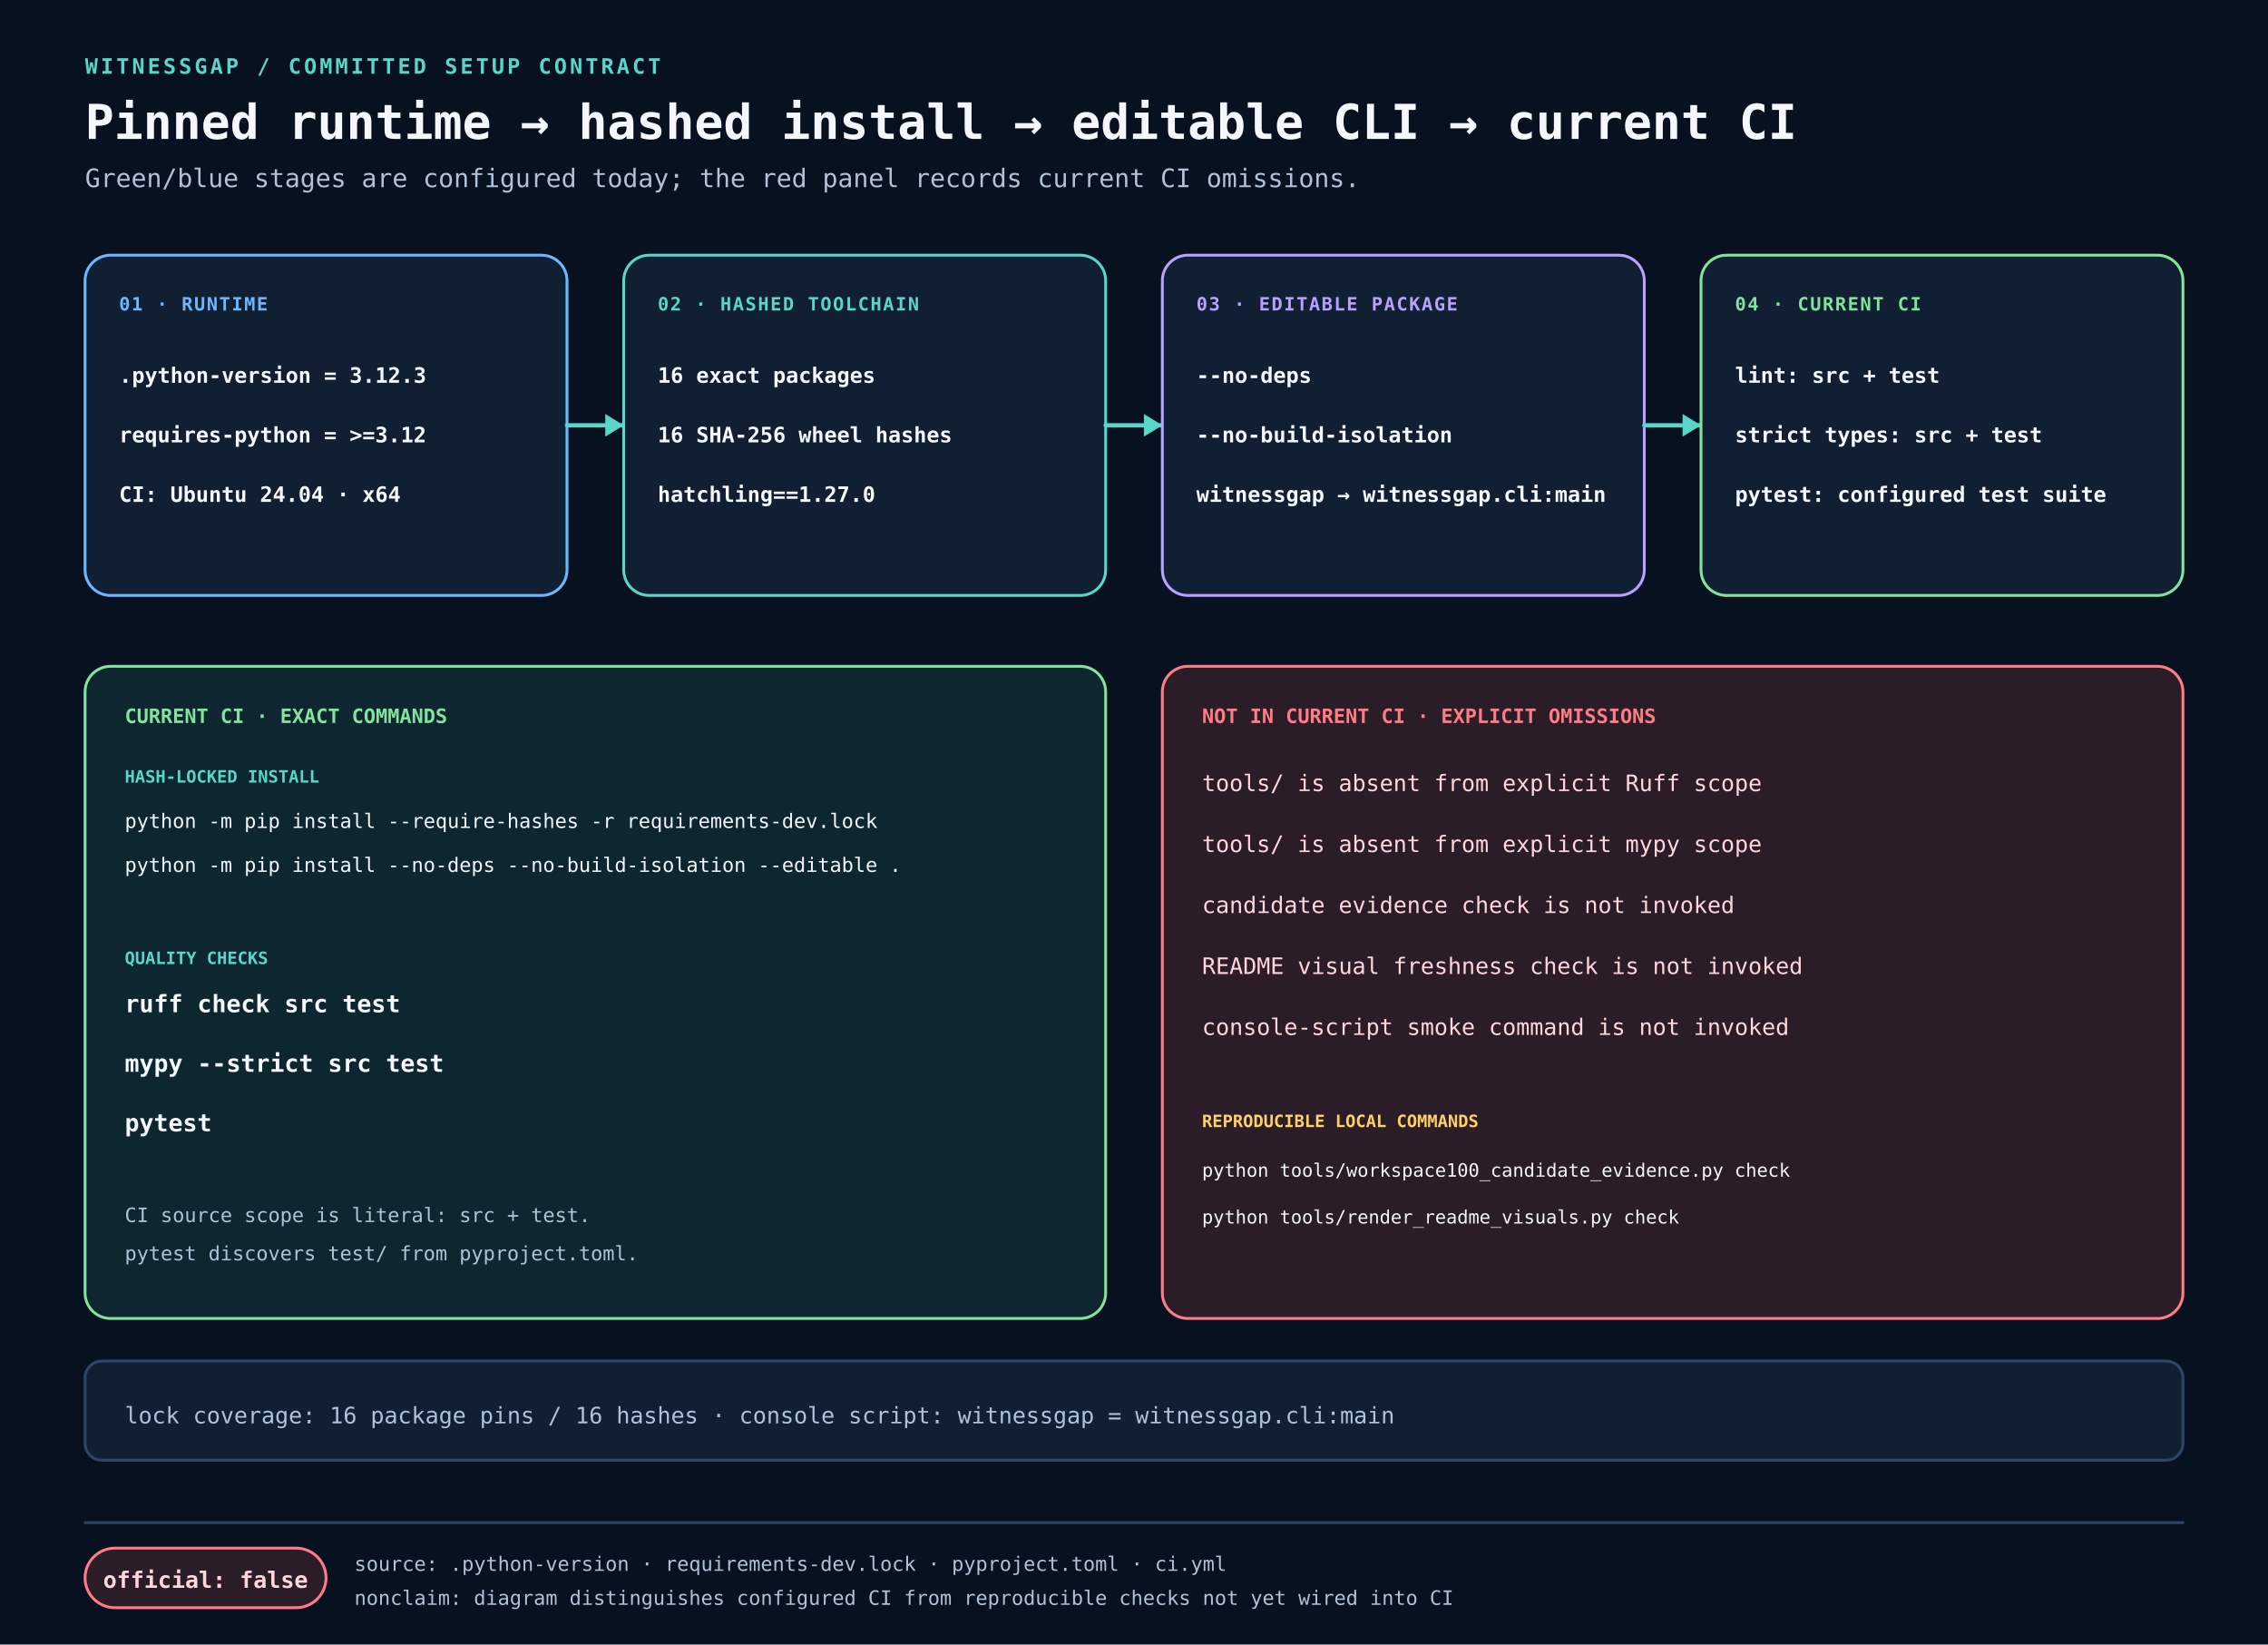
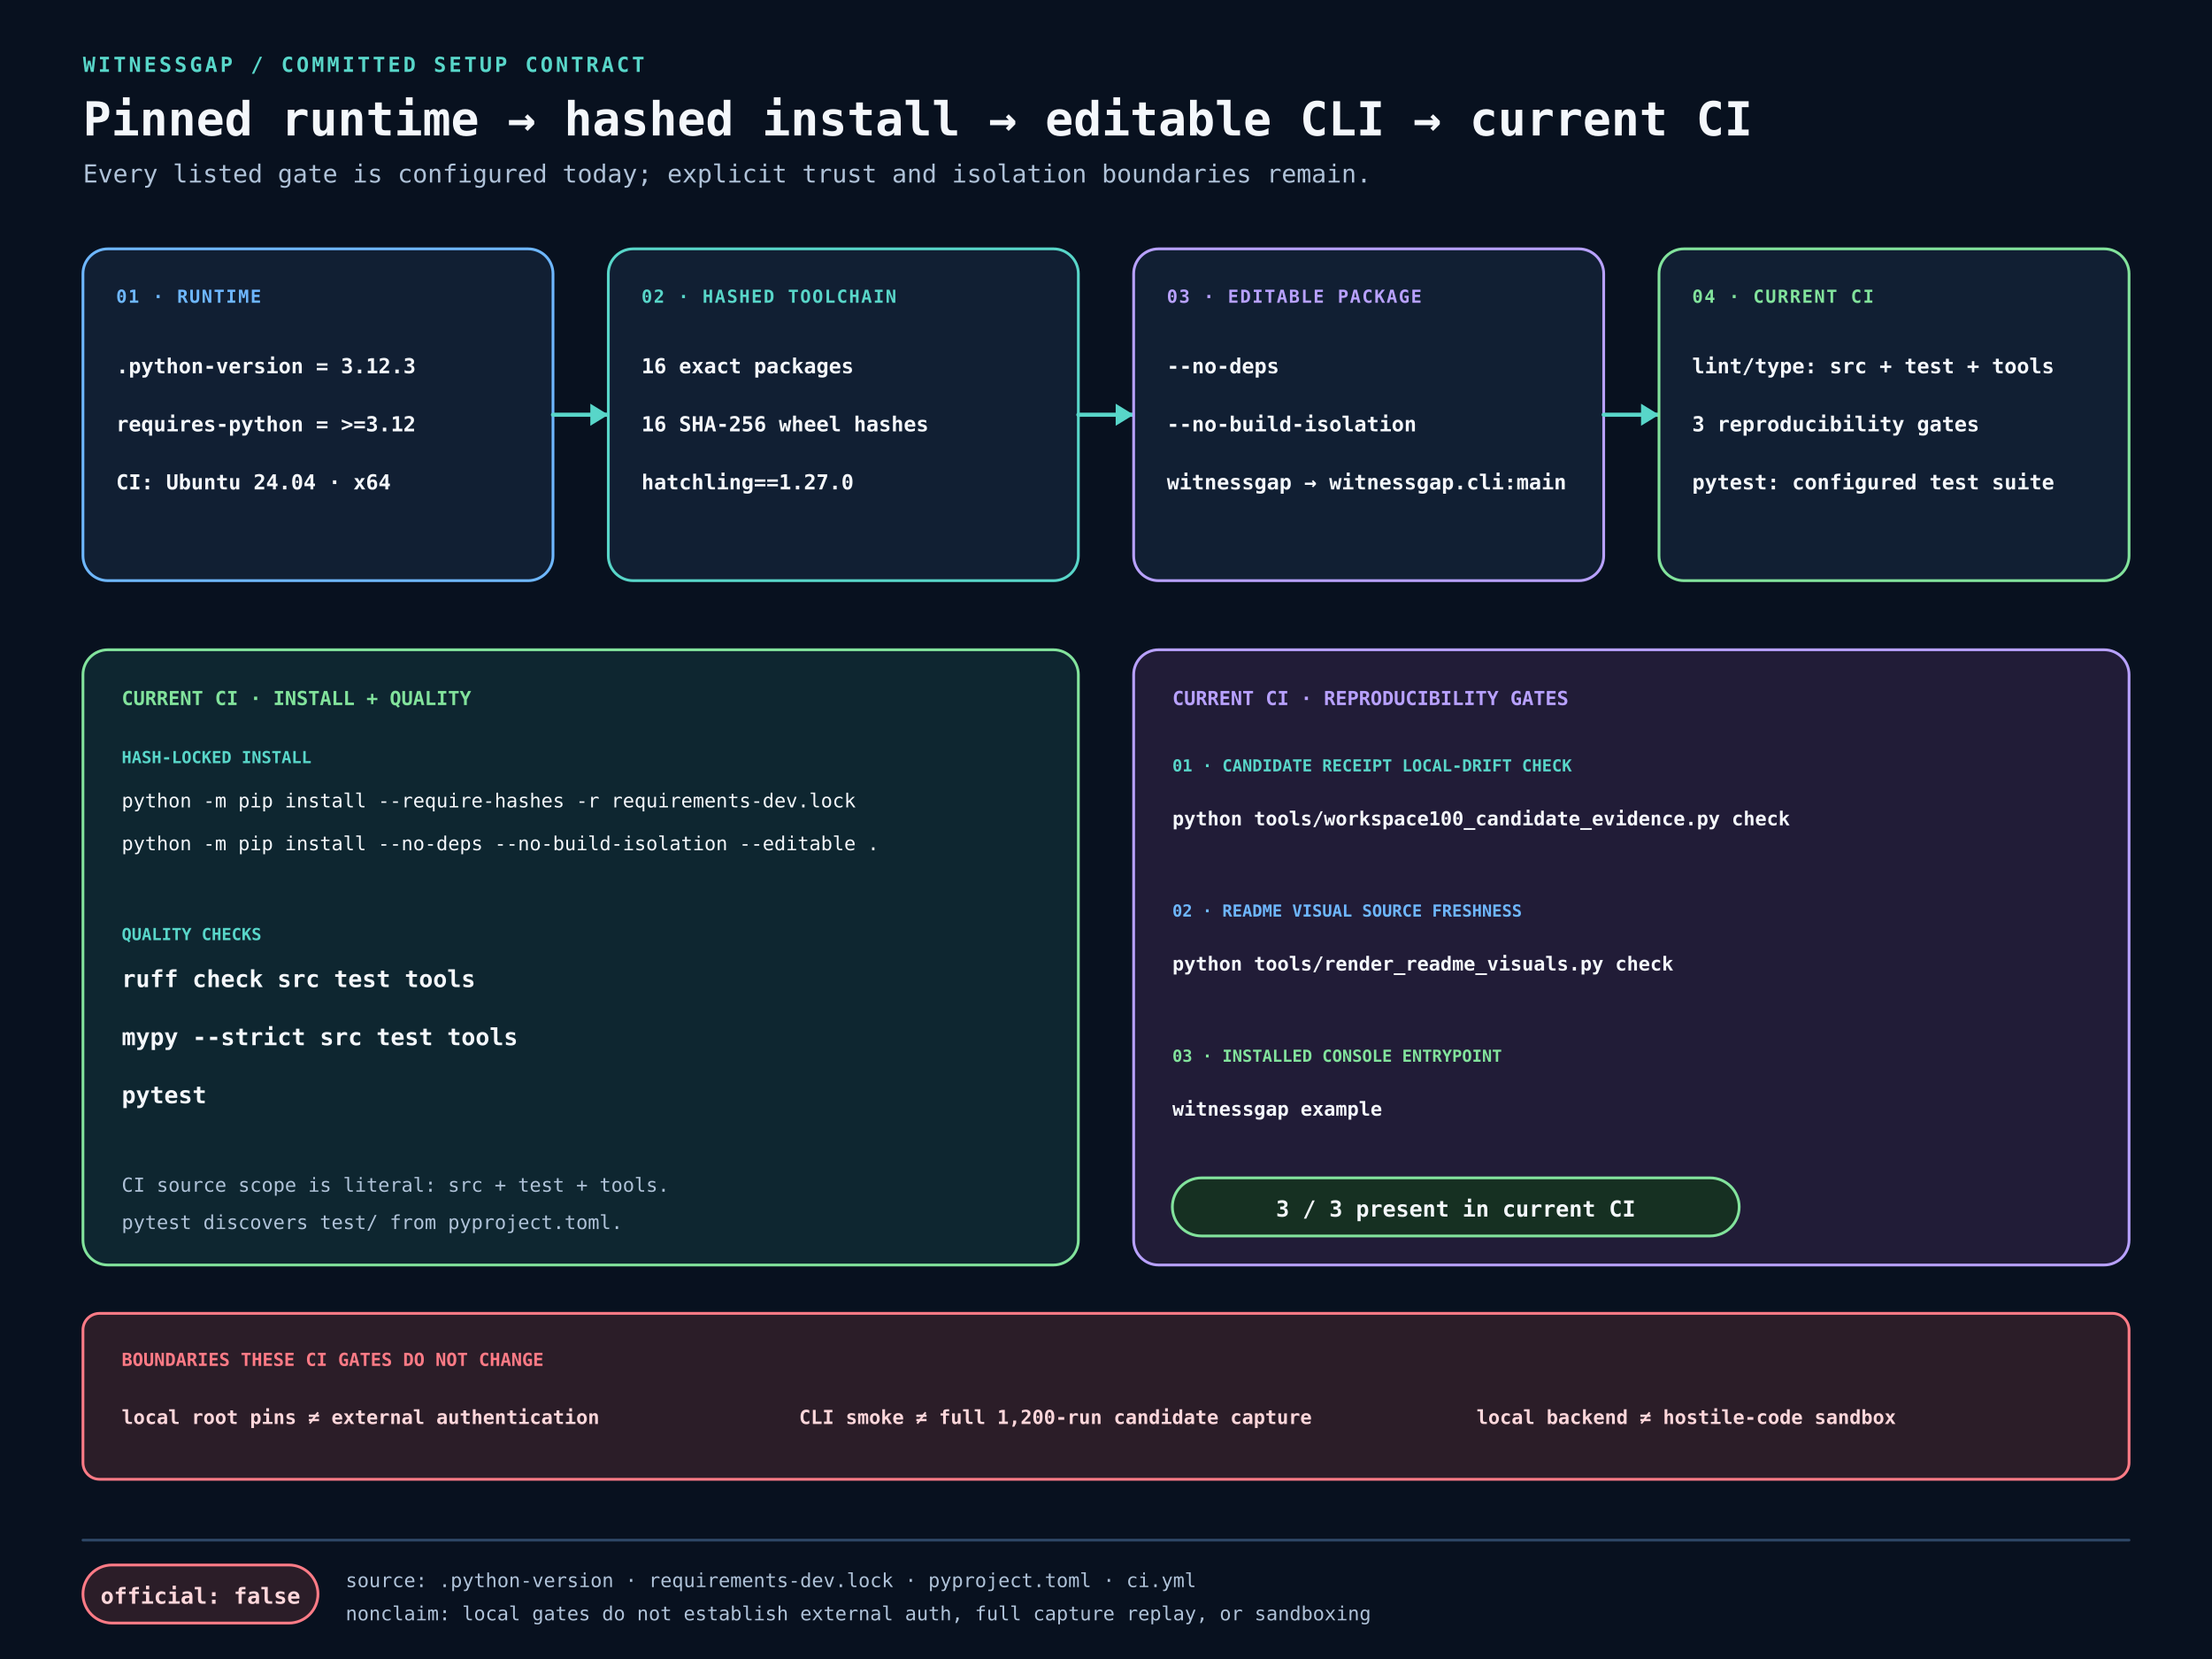
- <svg xmlns="http://www.w3.org/2000/svg" width="1600" height="1160" viewBox="0 0 1600 1160" role="img" aria-labelledby="visual-title visual-description">
-   <rect x="0" y="0" width="1600" height="1160" fill="#08111f" />
+ <svg xmlns="http://www.w3.org/2000/svg" width="1600" height="1200" viewBox="0 0 1600 1200" role="img" aria-labelledby="visual-title visual-description">
+   <rect x="0" y="0" width="1600" height="1200" fill="#08111f" />
  <text x="60" y="52" fill="#58d6c9" font-family="monospace" font-size="15" font-weight="700" text-anchor="start" letter-spacing="2">WITNESSGAP / COMMITTED SETUP CONTRACT</text>
  <text x="60" y="98" fill="#f4f7fb" font-family="monospace" font-size="34" font-weight="700" text-anchor="start" letter-spacing="0">Pinned runtime → hashed install → editable CLI → current CI</text>
-   <text x="60" y="132" fill="#afc2d8" font-family="monospace" font-size="18" font-weight="400" text-anchor="start" letter-spacing="0">Green/blue stages are configured today; the red panel records current CI omissions.</text>
+   <text x="60" y="132" fill="#afc2d8" font-family="monospace" font-size="18" font-weight="400" text-anchor="start" letter-spacing="0">Every listed gate is configured today; explicit trust and isolation boundaries remain.</text>
  <rect x="60" y="180" width="340" height="240" rx="18" fill="#111f33" stroke="#6eb7ff" stroke-width="2" />
  <text x="84" y="219" fill="#6eb7ff" font-family="monospace" font-size="13" font-weight="700" text-anchor="start" letter-spacing="1">01 · RUNTIME</text>
  <text x="84" y="270" fill="#f4f7fb" font-family="monospace" font-size="15" font-weight="700" text-anchor="start" letter-spacing="0">.python-version = 3.12.3</text>
  <text x="84" y="312" fill="#f4f7fb" font-family="monospace" font-size="15" font-weight="700" text-anchor="start" letter-spacing="0">requires-python = &gt;=3.12</text>
  <text x="84" y="354" fill="#f4f7fb" font-family="monospace" font-size="15" font-weight="700" text-anchor="start" letter-spacing="0">CI: Ubuntu 24.04 · x64</text>
  <line x1="400" y1="300" x2="440" y2="300" stroke="#58d6c9" stroke-width="3" stroke-linecap="round" />
  <polygon points="440,300 427,292 427,308" fill="#58d6c9" />
  <rect x="440" y="180" width="340" height="240" rx="18" fill="#111f33" stroke="#58d6c9" stroke-width="2" />
  <text x="464" y="219" fill="#58d6c9" font-family="monospace" font-size="13" font-weight="700" text-anchor="start" letter-spacing="1">02 · HASHED TOOLCHAIN</text>
  <text x="464" y="270" fill="#f4f7fb" font-family="monospace" font-size="15" font-weight="700" text-anchor="start" letter-spacing="0">16 exact packages</text>
  <text x="464" y="312" fill="#f4f7fb" font-family="monospace" font-size="15" font-weight="700" text-anchor="start" letter-spacing="0">16 SHA-256 wheel hashes</text>
  <text x="464" y="354" fill="#f4f7fb" font-family="monospace" font-size="15" font-weight="700" text-anchor="start" letter-spacing="0">hatchling==1.27.0</text>
  <line x1="780" y1="300" x2="820" y2="300" stroke="#58d6c9" stroke-width="3" stroke-linecap="round" />
  <polygon points="820,300 807,292 807,308" fill="#58d6c9" />
  <rect x="820" y="180" width="340" height="240" rx="18" fill="#111f33" stroke="#b8a1ff" stroke-width="2" />
  <text x="844" y="219" fill="#b8a1ff" font-family="monospace" font-size="13" font-weight="700" text-anchor="start" letter-spacing="1">03 · EDITABLE PACKAGE</text>
  <text x="844" y="270" fill="#f4f7fb" font-family="monospace" font-size="15" font-weight="700" text-anchor="start" letter-spacing="0">--no-deps</text>
  <text x="844" y="312" fill="#f4f7fb" font-family="monospace" font-size="15" font-weight="700" text-anchor="start" letter-spacing="0">--no-build-isolation</text>
  <text x="844" y="354" fill="#f4f7fb" font-family="monospace" font-size="15" font-weight="700" text-anchor="start" letter-spacing="0">witnessgap → witnessgap.cli:main</text>
  <line x1="1160" y1="300" x2="1200" y2="300" stroke="#58d6c9" stroke-width="3" stroke-linecap="round" />
  <polygon points="1200,300 1187,292 1187,308" fill="#58d6c9" />
  <rect x="1200" y="180" width="340" height="240" rx="18" fill="#111f33" stroke="#82e39c" stroke-width="2" />
  <text x="1224" y="219" fill="#82e39c" font-family="monospace" font-size="13" font-weight="700" text-anchor="start" letter-spacing="1">04 · CURRENT CI</text>
-   <text x="1224" y="270" fill="#f4f7fb" font-family="monospace" font-size="15" font-weight="700" text-anchor="start" letter-spacing="0">lint: src + test</text>
-   <text x="1224" y="312" fill="#f4f7fb" font-family="monospace" font-size="15" font-weight="700" text-anchor="start" letter-spacing="0">strict types: src + test</text>
+   <text x="1224" y="270" fill="#f4f7fb" font-family="monospace" font-size="15" font-weight="700" text-anchor="start" letter-spacing="0">lint/type: src + test + tools</text>
+   <text x="1224" y="312" fill="#f4f7fb" font-family="monospace" font-size="15" font-weight="700" text-anchor="start" letter-spacing="0">3 reproducibility gates</text>
  <text x="1224" y="354" fill="#f4f7fb" font-family="monospace" font-size="15" font-weight="700" text-anchor="start" letter-spacing="0">pytest: configured test suite</text>
-   <rect x="60" y="470" width="720" height="460" rx="18" fill="#0e2630" stroke="#82e39c" stroke-width="2" />
-   <text x="88" y="510" fill="#82e39c" font-family="monospace" font-size="14" font-weight="700" text-anchor="start" letter-spacing="0">CURRENT CI · EXACT COMMANDS</text>
+   <rect x="60" y="470" width="720" height="445" rx="18" fill="#0e2630" stroke="#82e39c" stroke-width="2" />
+   <text x="88" y="510" fill="#82e39c" font-family="monospace" font-size="14" font-weight="700" text-anchor="start" letter-spacing="0">CURRENT CI · INSTALL + QUALITY</text>
  <text x="88" y="552" fill="#58d6c9" font-family="monospace" font-size="12" font-weight="700" text-anchor="start" letter-spacing="0">HASH-LOCKED INSTALL</text>
  <text x="88" y="584" fill="#f4f7fb" font-family="monospace" font-size="14" font-weight="400" text-anchor="start" letter-spacing="0">python -m pip install --require-hashes -r requirements-dev.lock</text>
  <text x="88" y="615" fill="#f4f7fb" font-family="monospace" font-size="14" font-weight="400" text-anchor="start" letter-spacing="0">python -m pip install --no-deps --no-build-isolation --editable .</text>
  <text x="88" y="680" fill="#58d6c9" font-family="monospace" font-size="12" font-weight="700" text-anchor="start" letter-spacing="0">QUALITY CHECKS</text>
-   <text x="88" y="714" fill="#f4f7fb" font-family="monospace" font-size="17" font-weight="700" text-anchor="start" letter-spacing="0">ruff check src test</text>
-   <text x="88" y="756" fill="#f4f7fb" font-family="monospace" font-size="17" font-weight="700" text-anchor="start" letter-spacing="0">mypy --strict src test</text>
+   <text x="88" y="714" fill="#f4f7fb" font-family="monospace" font-size="17" font-weight="700" text-anchor="start" letter-spacing="0">ruff check src test tools</text>
+   <text x="88" y="756" fill="#f4f7fb" font-family="monospace" font-size="17" font-weight="700" text-anchor="start" letter-spacing="0">mypy --strict src test tools</text>
  <text x="88" y="798" fill="#f4f7fb" font-family="monospace" font-size="17" font-weight="700" text-anchor="start" letter-spacing="0">pytest</text>
-   <text x="88" y="862" fill="#afc2d8" font-family="monospace" font-size="14" font-weight="400" text-anchor="start" letter-spacing="0">CI source scope is literal: src + test.</text>
+   <text x="88" y="862" fill="#afc2d8" font-family="monospace" font-size="14" font-weight="400" text-anchor="start" letter-spacing="0">CI source scope is literal: src + test + tools.</text>
  <text x="88" y="889" fill="#afc2d8" font-family="monospace" font-size="14" font-weight="400" text-anchor="start" letter-spacing="0">pytest discovers test/ from pyproject.toml.</text>
-   <rect x="820" y="470" width="720" height="460" rx="18" fill="#2b1d28" stroke="#ff7b86" stroke-width="2" />
-   <text x="848" y="510" fill="#ff7b86" font-family="monospace" font-size="14" font-weight="700" text-anchor="start" letter-spacing="0">NOT IN CURRENT CI · EXPLICIT OMISSIONS</text>
-   <text x="848" y="558" fill="#ffd7db" font-family="monospace" font-size="16" font-weight="400" text-anchor="start" letter-spacing="0">tools/ is absent from explicit Ruff scope</text>
-   <text x="848" y="601" fill="#ffd7db" font-family="monospace" font-size="16" font-weight="400" text-anchor="start" letter-spacing="0">tools/ is absent from explicit mypy scope</text>
-   <text x="848" y="644" fill="#ffd7db" font-family="monospace" font-size="16" font-weight="400" text-anchor="start" letter-spacing="0">candidate evidence check is not invoked</text>
-   <text x="848" y="687" fill="#ffd7db" font-family="monospace" font-size="16" font-weight="400" text-anchor="start" letter-spacing="0">README visual freshness check is not invoked</text>
-   <text x="848" y="730" fill="#ffd7db" font-family="monospace" font-size="16" font-weight="400" text-anchor="start" letter-spacing="0">console-script smoke command is not invoked</text>
-   <text x="848" y="795" fill="#ffd166" font-family="monospace" font-size="12" font-weight="700" text-anchor="start" letter-spacing="0">REPRODUCIBLE LOCAL COMMANDS</text>
-   <text x="848" y="830" fill="#f4f7fb" font-family="monospace" font-size="13" font-weight="400" text-anchor="start" letter-spacing="0">python tools/workspace100_candidate_evidence.py check</text>
-   <text x="848" y="863" fill="#f4f7fb" font-family="monospace" font-size="13" font-weight="400" text-anchor="start" letter-spacing="0">python tools/render_readme_visuals.py check</text>
-   <rect x="60" y="960" width="1480" height="70" rx="12" fill="#111f33" stroke="#2d4665" stroke-width="2" />
-   <text x="88" y="1004" fill="#afc2d8" font-family="monospace" font-size="16" font-weight="400" text-anchor="start" letter-spacing="0">lock coverage: 16 package pins / 16 hashes  ·  console script: witnessgap = witnessgap.cli:main</text>
-   <line x1="60" y1="1074" x2="1540" y2="1074" stroke="#2d4665" stroke-width="2" stroke-linecap="round" />
-   <rect x="60" y="1092" width="170" height="42" rx="21" fill="#2b1d28" stroke="#ff7b86" stroke-width="2" />
-   <text x="145" y="1120" fill="#ffd7db" font-family="monospace" font-size="16" font-weight="700" text-anchor="middle" letter-spacing="0">official: false</text>
-   <text x="250" y="1108" fill="#afc2d8" font-family="monospace" font-size="14" font-weight="400" text-anchor="start" letter-spacing="0">source: .python-version · requirements-dev.lock · pyproject.toml · ci.yml</text>
-   <text x="250" y="1132" fill="#afc2d8" font-family="monospace" font-size="14" font-weight="400" text-anchor="start" letter-spacing="0">nonclaim: diagram distinguishes configured CI from reproducible checks not yet wired into CI</text>
+   <rect x="820" y="470" width="720" height="445" rx="18" fill="#211c37" stroke="#b8a1ff" stroke-width="2" />
+   <text x="848" y="510" fill="#b8a1ff" font-family="monospace" font-size="14" font-weight="700" text-anchor="start" letter-spacing="0">CURRENT CI · REPRODUCIBILITY GATES</text>
+   <text x="848" y="558" fill="#58d6c9" font-family="monospace" font-size="12" font-weight="700" text-anchor="start" letter-spacing="0">01 · CANDIDATE RECEIPT LOCAL-DRIFT CHECK</text>
+   <text x="848" y="597" fill="#f4f7fb" font-family="monospace" font-size="14" font-weight="700" text-anchor="start" letter-spacing="0">python tools/workspace100_candidate_evidence.py check</text>
+   <text x="848" y="663" fill="#6eb7ff" font-family="monospace" font-size="12" font-weight="700" text-anchor="start" letter-spacing="0">02 · README VISUAL SOURCE FRESHNESS</text>
+   <text x="848" y="702" fill="#f4f7fb" font-family="monospace" font-size="14" font-weight="700" text-anchor="start" letter-spacing="0">python tools/render_readme_visuals.py check</text>
+   <text x="848" y="768" fill="#82e39c" font-family="monospace" font-size="12" font-weight="700" text-anchor="start" letter-spacing="0">03 · INSTALLED CONSOLE ENTRYPOINT</text>
+   <text x="848" y="807" fill="#f4f7fb" font-family="monospace" font-size="14" font-weight="700" text-anchor="start" letter-spacing="0">witnessgap example</text>
+   <rect x="848" y="852" width="410" height="42" rx="21" fill="#163022" stroke="#82e39c" stroke-width="2" />
+   <text x="1053" y="880" fill="#f4f7fb" font-family="monospace" font-size="16" font-weight="700" text-anchor="middle" letter-spacing="0">3 / 3 present in current CI</text>
+   <rect x="60" y="950" width="1480" height="120" rx="12" fill="#2b1d28" stroke="#ff7b86" stroke-width="2" />
+   <text x="88" y="988" fill="#ff7b86" font-family="monospace" font-size="13" font-weight="700" text-anchor="start" letter-spacing="0">BOUNDARIES THESE CI GATES DO NOT CHANGE</text>
+   <text x="88" y="1030" fill="#ffd7db" font-family="monospace" font-size="14" font-weight="700" text-anchor="start" letter-spacing="0">local root pins ≠ external authentication</text>
+   <text x="578" y="1030" fill="#ffd7db" font-family="monospace" font-size="14" font-weight="700" text-anchor="start" letter-spacing="0">CLI smoke ≠ full 1,200-run candidate capture</text>
+   <text x="1068" y="1030" fill="#ffd7db" font-family="monospace" font-size="14" font-weight="700" text-anchor="start" letter-spacing="0">local backend ≠ hostile-code sandbox</text>
+   <line x1="60" y1="1114" x2="1540" y2="1114" stroke="#2d4665" stroke-width="2" stroke-linecap="round" />
+   <rect x="60" y="1132" width="170" height="42" rx="21" fill="#2b1d28" stroke="#ff7b86" stroke-width="2" />
+   <text x="145" y="1160" fill="#ffd7db" font-family="monospace" font-size="16" font-weight="700" text-anchor="middle" letter-spacing="0">official: false</text>
+   <text x="250" y="1148" fill="#afc2d8" font-family="monospace" font-size="14" font-weight="400" text-anchor="start" letter-spacing="0">source: .python-version · requirements-dev.lock · pyproject.toml · ci.yml</text>
+   <text x="250" y="1172" fill="#afc2d8" font-family="monospace" font-size="14" font-weight="400" text-anchor="start" letter-spacing="0">nonclaim: local gates do not establish external auth, full capture replay, or sandboxing</text>
</svg>
